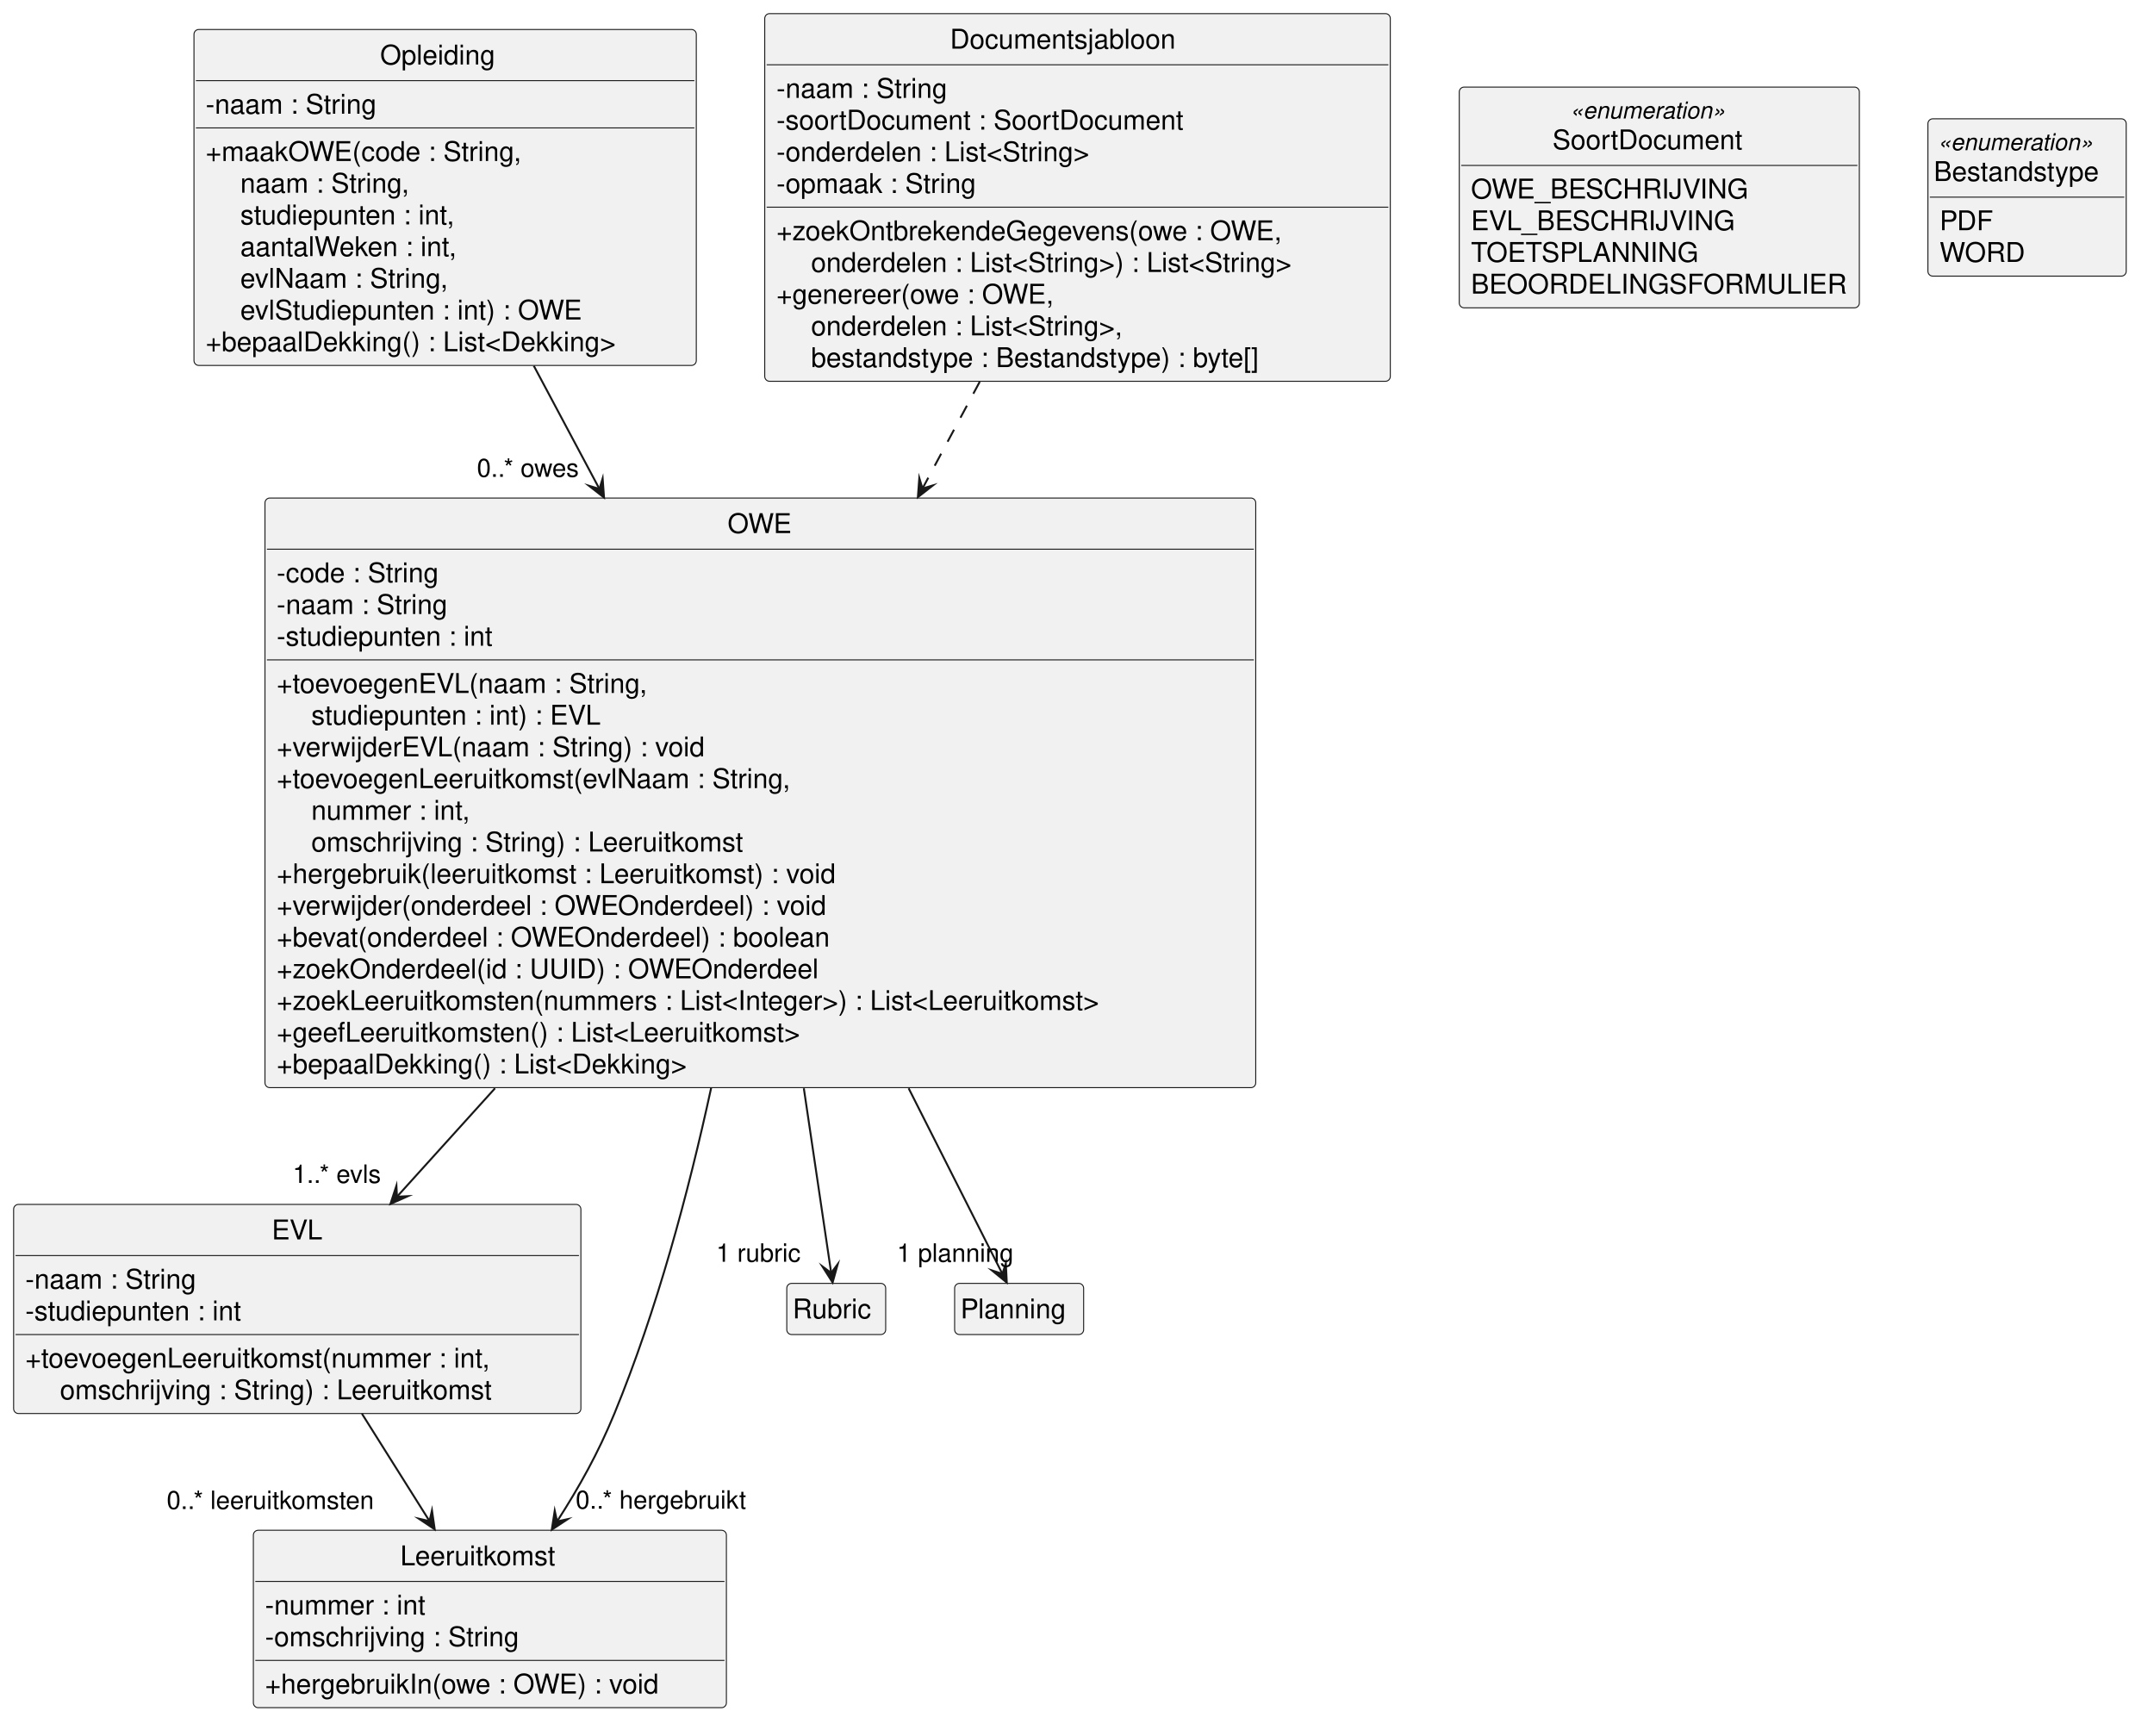
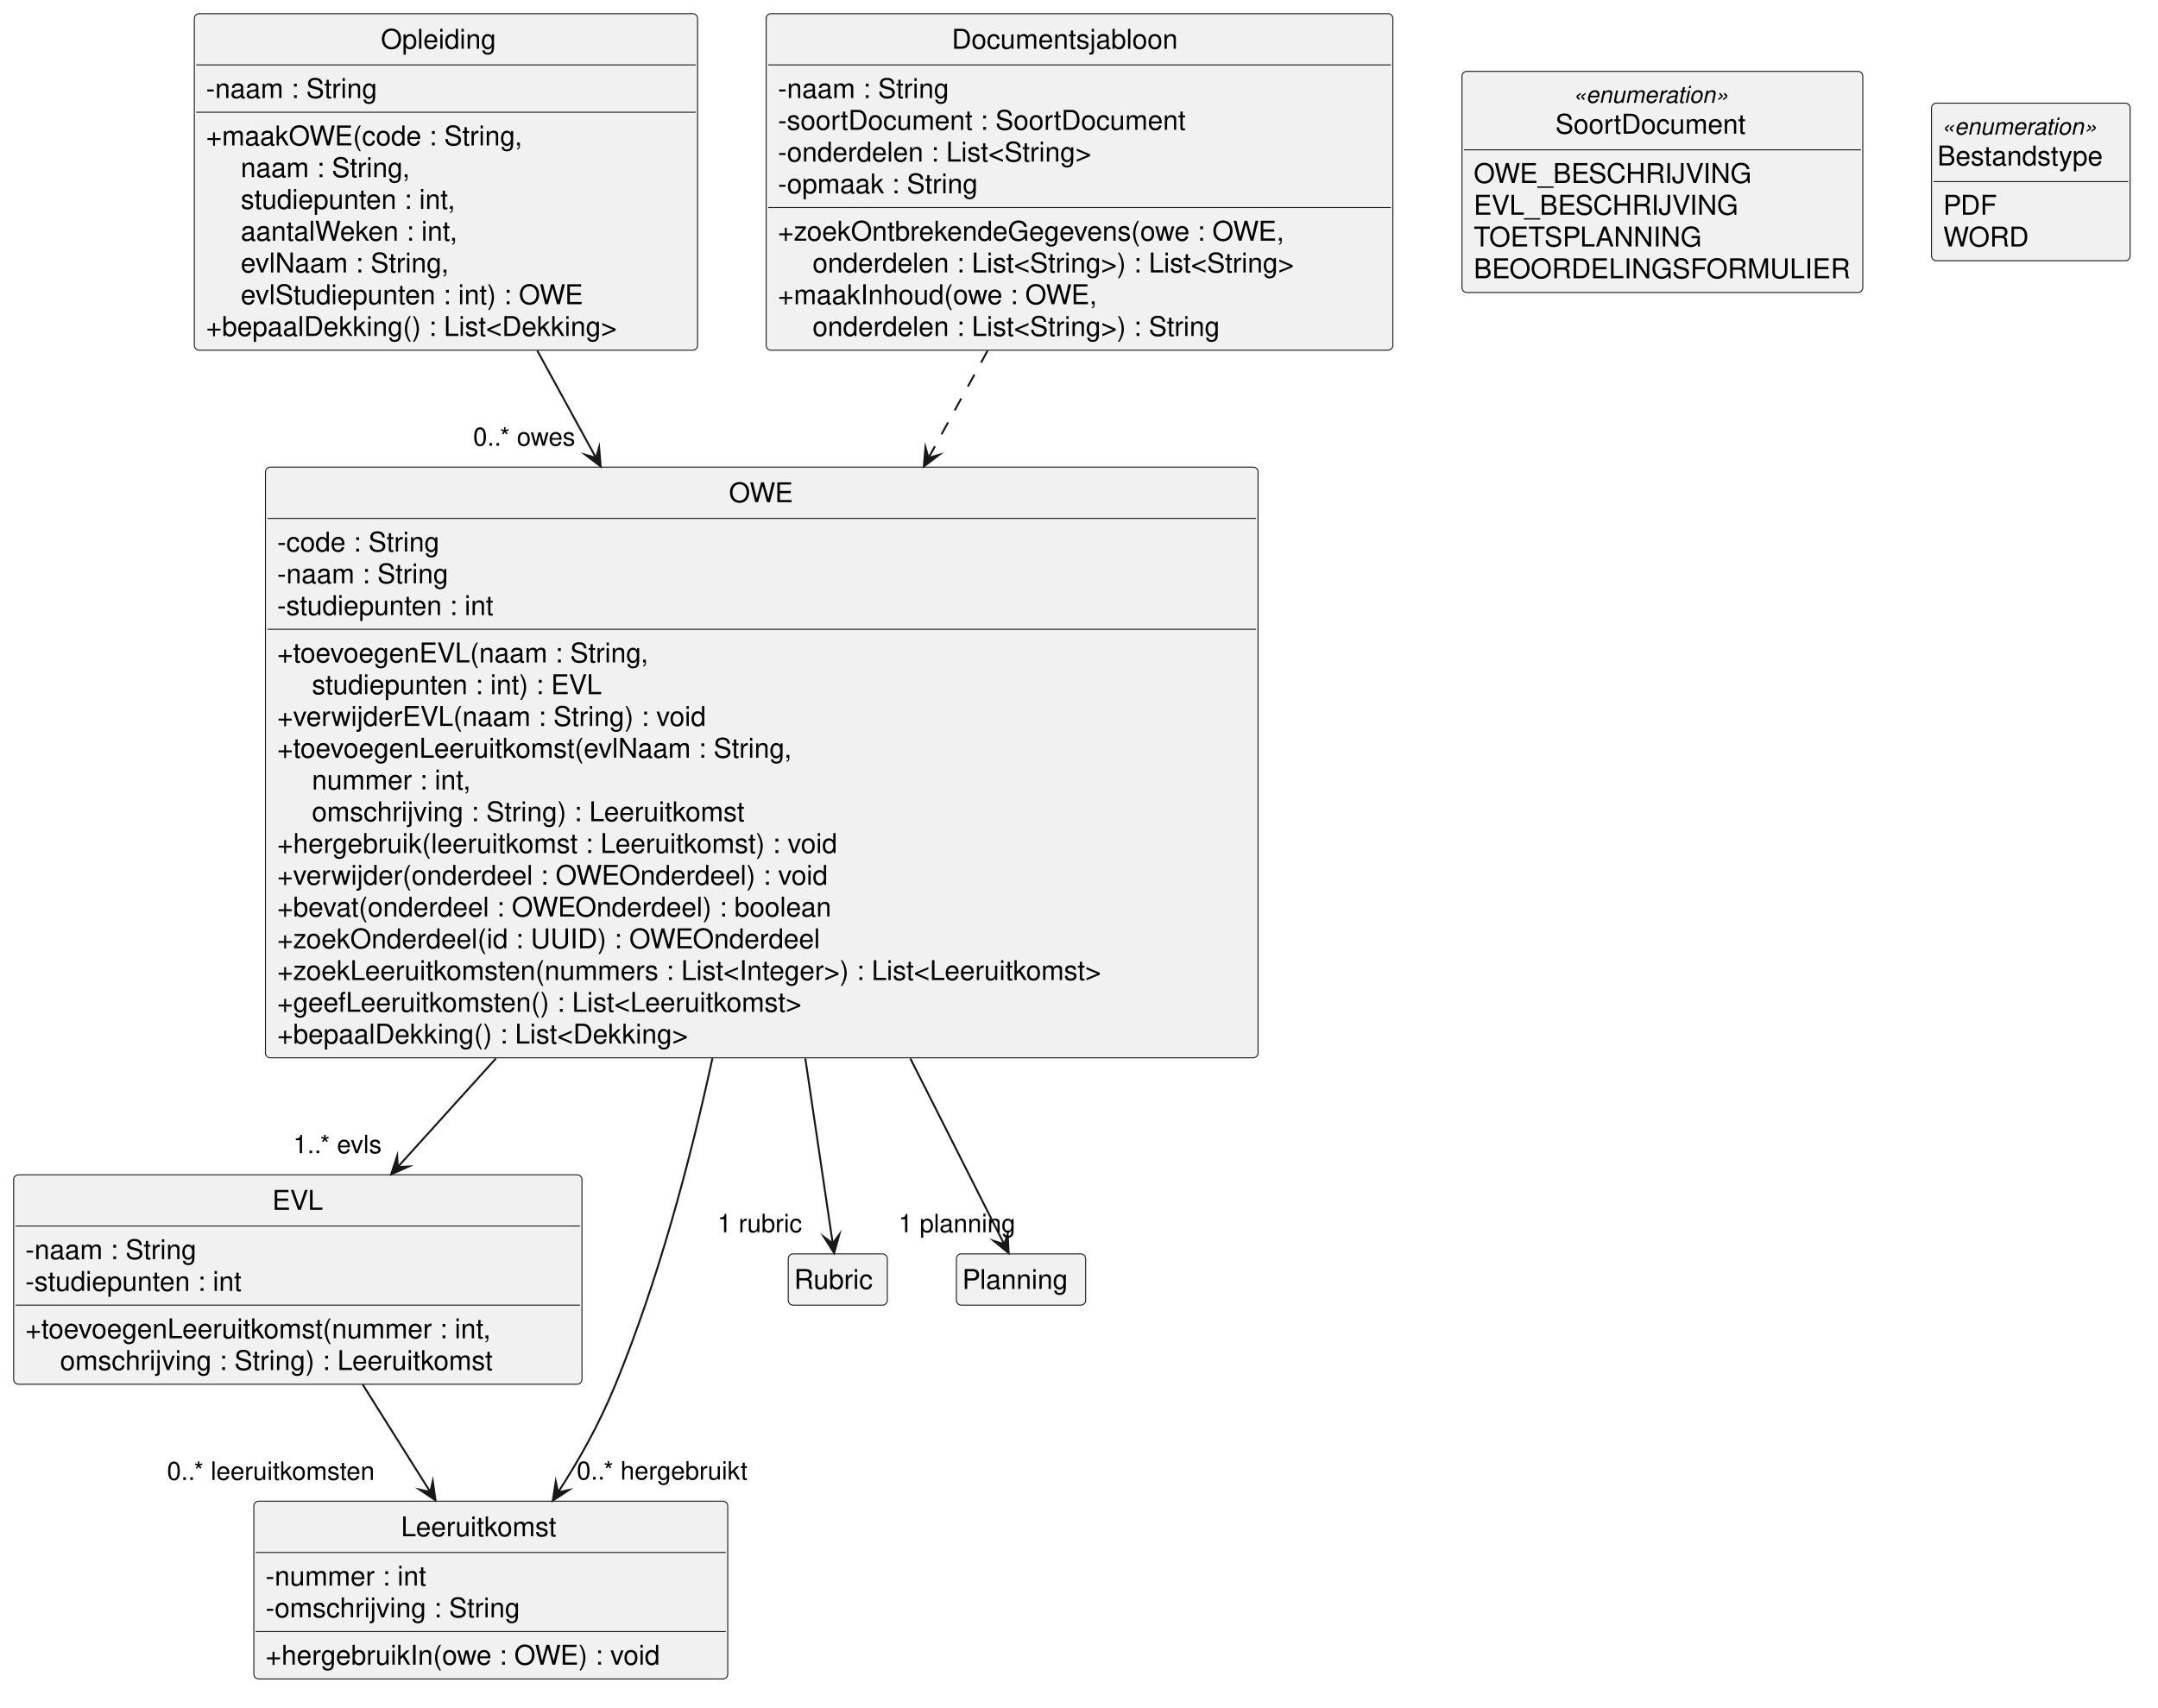
- <svg xmlns="http://www.w3.org/2000/svg" version="1.1" data-diagram-type="CLASS" style="width:1107px;height:892px;background:#FFFFFF;" width="1107px" height="892px" viewBox="0 0 1107 892" zoomAndPan="magnify" preserveAspectRatio="none" contentStyleType="text/css">
+ <svg xmlns="http://www.w3.org/2000/svg" version="1.1" data-diagram-type="CLASS" style="width:1107px;height:876px;background:#FFFFFF;" width="1107px" height="876px" viewBox="0 0 1107 876" zoomAndPan="magnify" preserveAspectRatio="none" contentStyleType="text/css">
  <defs />
  <g font-family="sans-serif" lengthAdjust="spacing">
    <g class="entity" data-qualified-name="Opleiding" id="ent0001" data-source-line="10">
-       <rect x="99.69" y="15.15" width="258.155" height="172.672" fill="#F1F1F1" style="stroke:#181818;stroke-width:0.5;" rx="2.5" ry="2.5" />
-       <text x="195.35" y="33.145" fill="#000" font-size="14" textLength="66.835" font-family="Helvetica">Opleiding</text>
-       <line x1="100.69" y1="41.447" x2="356.845" y2="41.447" style="stroke:#181818;stroke-width:0.5;" />
-       <text x="105.69" y="58.442" fill="#000" font-size="14" textLength="100.119" font-family="Helvetica">-naam : String</text>
-       <line x1="100.69" y1="65.744" x2="356.845" y2="65.744" style="stroke:#181818;stroke-width:0.5;" />
-       <text x="105.69" y="82.739" fill="#000" font-size="14" textLength="183.415" font-family="Helvetica">+maakOWE(code : String,</text>
-       <text x="123.491" y="99.036" fill="#000" font-size="14" textLength="99.518" font-family="Helvetica">naam : String,</text>
-       <text x="123.491" y="115.333" fill="#000" font-size="14" textLength="128.974" font-family="Helvetica">studiepunten : int,</text>
-       <text x="123.491" y="131.629" fill="#000" font-size="14" textLength="128.358" font-family="Helvetica">aantalWeken : int,</text>
-       <text x="123.491" y="147.926" fill="#000" font-size="14" textLength="121.905" font-family="Helvetica">evlNaam : String,</text>
-       <text x="123.491" y="164.223" fill="#000" font-size="14" textLength="199.691" font-family="Helvetica">evlStudiepunten : int) : OWE</text>
-       <text x="105.69" y="180.52" fill="#000" font-size="14" textLength="246.155" font-family="Helvetica">+bepaalDekking() : List&lt;Dekking&gt;</text>
+       <rect x="99.69" y="7" width="258.155" height="172.672" fill="#F1F1F1" style="stroke:#181818;stroke-width:0.5;" rx="2.5" ry="2.5" />
+       <text x="195.35" y="24.995" fill="#000" font-size="14" textLength="66.835" font-family="Helvetica">Opleiding</text>
+       <line x1="100.69" y1="33.297" x2="356.845" y2="33.297" style="stroke:#181818;stroke-width:0.5;" />
+       <text x="105.69" y="50.292" fill="#000" font-size="14" textLength="100.119" font-family="Helvetica">-naam : String</text>
+       <line x1="100.69" y1="57.594" x2="356.845" y2="57.594" style="stroke:#181818;stroke-width:0.5;" />
+       <text x="105.69" y="74.589" fill="#000" font-size="14" textLength="183.415" font-family="Helvetica">+maakOWE(code : String,</text>
+       <text x="123.491" y="90.886" fill="#000" font-size="14" textLength="99.518" font-family="Helvetica">naam : String,</text>
+       <text x="123.491" y="107.183" fill="#000" font-size="14" textLength="128.974" font-family="Helvetica">studiepunten : int,</text>
+       <text x="123.491" y="123.479" fill="#000" font-size="14" textLength="128.358" font-family="Helvetica">aantalWeken : int,</text>
+       <text x="123.491" y="139.776" fill="#000" font-size="14" textLength="121.905" font-family="Helvetica">evlNaam : String,</text>
+       <text x="123.491" y="156.073" fill="#000" font-size="14" textLength="199.691" font-family="Helvetica">evlStudiepunten : int) : OWE</text>
+       <text x="105.69" y="172.37" fill="#000" font-size="14" textLength="246.155" font-family="Helvetica">+bepaalDekking() : List&lt;Dekking&gt;</text>
    </g>
    <g class="entity" data-qualified-name="OWE" id="ent0002" data-source-line="21">
-       <rect x="136.18" y="255.97" width="509.178" height="303.047" fill="#F1F1F1" style="stroke:#181818;stroke-width:0.5;" rx="2.5" ry="2.5" />
-       <text x="373.915" y="273.965" fill="#000" font-size="14" textLength="33.708" font-family="Helvetica">OWE</text>
-       <line x1="137.18" y1="282.267" x2="644.358" y2="282.267" style="stroke:#181818;stroke-width:0.5;" />
-       <text x="142.18" y="299.262" fill="#000" font-size="14" textLength="94.213" font-family="Helvetica">-code : String</text>
-       <text x="142.18" y="315.559" fill="#000" font-size="14" textLength="100.119" font-family="Helvetica">-naam : String</text>
-       <text x="142.18" y="331.856" fill="#000" font-size="14" textLength="129.575" font-family="Helvetica">-studiepunten : int</text>
-       <line x1="137.18" y1="339.158" x2="644.358" y2="339.158" style="stroke:#181818;stroke-width:0.5;" />
-       <text x="142.18" y="356.153" fill="#000" font-size="14" textLength="217.438" font-family="Helvetica">+toevoegenEVL(naam : String,</text>
-       <text x="159.981" y="372.449" fill="#000" font-size="14" textLength="169.825" font-family="Helvetica">studiepunten : int) : EVL</text>
-       <text x="142.18" y="388.746" fill="#000" font-size="14" textLength="252.328" font-family="Helvetica">+verwijderEVL(naam : String) : void</text>
-       <text x="142.18" y="405.043" fill="#000" font-size="14" textLength="305.73" font-family="Helvetica">+toevoegenLeeruitkomst(evlNaam : String,</text>
-       <text x="159.981" y="421.34" fill="#000" font-size="14" textLength="95.71" font-family="Helvetica">nummer : int,</text>
-       <text x="159.981" y="437.637" fill="#000" font-size="14" textLength="256.143" font-family="Helvetica">omschrijving : String) : Leeruitkomst</text>
-       <text x="142.18" y="453.934" fill="#000" font-size="14" textLength="336.116" font-family="Helvetica">+hergebruik(leeruitkomst : Leeruitkomst) : void</text>
-       <text x="142.18" y="470.231" fill="#000" font-size="14" textLength="322.212" font-family="Helvetica">+verwijder(onderdeel : OWEOnderdeel) : void</text>
-       <text x="142.18" y="486.528" fill="#000" font-size="14" textLength="323.271" font-family="Helvetica">+bevat(onderdeel : OWEOnderdeel) : boolean</text>
-       <text x="142.18" y="502.824" fill="#000" font-size="14" textLength="310.714" font-family="Helvetica">+zoekOnderdeel(id : UUID) : OWEOnderdeel</text>
-       <text x="142.18" y="519.121" fill="#000" font-size="14" textLength="497.178" font-family="Helvetica">+zoekLeeruitkomsten(nummers : List&lt;Integer&gt;) : List&lt;Leeruitkomst&gt;</text>
-       <text x="142.18" y="535.418" fill="#000" font-size="14" textLength="316.989" font-family="Helvetica">+geefLeeruitkomsten() : List&lt;Leeruitkomst&gt;</text>
-       <text x="142.18" y="551.715" fill="#000" font-size="14" textLength="246.155" font-family="Helvetica">+bepaalDekking() : List&lt;Dekking&gt;</text>
+       <rect x="136.18" y="239.67" width="509.178" height="303.047" fill="#F1F1F1" style="stroke:#181818;stroke-width:0.5;" rx="2.5" ry="2.5" />
+       <text x="373.915" y="257.665" fill="#000" font-size="14" textLength="33.708" font-family="Helvetica">OWE</text>
+       <line x1="137.18" y1="265.967" x2="644.358" y2="265.967" style="stroke:#181818;stroke-width:0.5;" />
+       <text x="142.18" y="282.962" fill="#000" font-size="14" textLength="94.213" font-family="Helvetica">-code : String</text>
+       <text x="142.18" y="299.259" fill="#000" font-size="14" textLength="100.119" font-family="Helvetica">-naam : String</text>
+       <text x="142.18" y="315.556" fill="#000" font-size="14" textLength="129.575" font-family="Helvetica">-studiepunten : int</text>
+       <line x1="137.18" y1="322.857" x2="644.358" y2="322.857" style="stroke:#181818;stroke-width:0.5;" />
+       <text x="142.18" y="339.853" fill="#000" font-size="14" textLength="217.438" font-family="Helvetica">+toevoegenEVL(naam : String,</text>
+       <text x="159.981" y="356.149" fill="#000" font-size="14" textLength="169.825" font-family="Helvetica">studiepunten : int) : EVL</text>
+       <text x="142.18" y="372.446" fill="#000" font-size="14" textLength="252.328" font-family="Helvetica">+verwijderEVL(naam : String) : void</text>
+       <text x="142.18" y="388.743" fill="#000" font-size="14" textLength="305.73" font-family="Helvetica">+toevoegenLeeruitkomst(evlNaam : String,</text>
+       <text x="159.981" y="405.04" fill="#000" font-size="14" textLength="95.71" font-family="Helvetica">nummer : int,</text>
+       <text x="159.981" y="421.337" fill="#000" font-size="14" textLength="256.143" font-family="Helvetica">omschrijving : String) : Leeruitkomst</text>
+       <text x="142.18" y="437.634" fill="#000" font-size="14" textLength="336.116" font-family="Helvetica">+hergebruik(leeruitkomst : Leeruitkomst) : void</text>
+       <text x="142.18" y="453.931" fill="#000" font-size="14" textLength="322.212" font-family="Helvetica">+verwijder(onderdeel : OWEOnderdeel) : void</text>
+       <text x="142.18" y="470.228" fill="#000" font-size="14" textLength="323.271" font-family="Helvetica">+bevat(onderdeel : OWEOnderdeel) : boolean</text>
+       <text x="142.18" y="486.524" fill="#000" font-size="14" textLength="310.714" font-family="Helvetica">+zoekOnderdeel(id : UUID) : OWEOnderdeel</text>
+       <text x="142.18" y="502.821" fill="#000" font-size="14" textLength="497.178" font-family="Helvetica">+zoekLeeruitkomsten(nummers : List&lt;Integer&gt;) : List&lt;Leeruitkomst&gt;</text>
+       <text x="142.18" y="519.118" fill="#000" font-size="14" textLength="316.989" font-family="Helvetica">+geefLeeruitkomsten() : List&lt;Leeruitkomst&gt;</text>
+       <text x="142.18" y="535.415" fill="#000" font-size="14" textLength="246.155" font-family="Helvetica">+bepaalDekking() : List&lt;Dekking&gt;</text>
    </g>
    <g class="entity" data-qualified-name="EVL" id="ent0003" data-source-line="40">
-       <rect x="7" y="619.02" width="291.535" height="107.484" fill="#F1F1F1" style="stroke:#181818;stroke-width:0.5;" rx="2.5" ry="2.5" />
-       <text x="139.656" y="637.015" fill="#000" font-size="14" textLength="26.223" font-family="Helvetica">EVL</text>
-       <line x1="8" y1="645.317" x2="297.535" y2="645.317" style="stroke:#181818;stroke-width:0.5;" />
-       <text x="13" y="662.312" fill="#000" font-size="14" textLength="100.119" font-family="Helvetica">-naam : String</text>
-       <text x="13" y="678.609" fill="#000" font-size="14" textLength="129.575" font-family="Helvetica">-studiepunten : int</text>
-       <line x1="8" y1="685.911" x2="297.535" y2="685.911" style="stroke:#181818;stroke-width:0.5;" />
-       <text x="13" y="702.906" fill="#000" font-size="14" textLength="279.535" font-family="Helvetica">+toevoegenLeeruitkomst(nummer : int,</text>
-       <text x="30.801" y="719.203" fill="#000" font-size="14" textLength="256.143" font-family="Helvetica">omschrijving : String) : Leeruitkomst</text>
+       <rect x="7" y="602.72" width="291.535" height="107.484" fill="#F1F1F1" style="stroke:#181818;stroke-width:0.5;" rx="2.5" ry="2.5" />
+       <text x="139.656" y="620.715" fill="#000" font-size="14" textLength="26.223" font-family="Helvetica">EVL</text>
+       <line x1="8" y1="629.017" x2="297.535" y2="629.017" style="stroke:#181818;stroke-width:0.5;" />
+       <text x="13" y="646.012" fill="#000" font-size="14" textLength="100.119" font-family="Helvetica">-naam : String</text>
+       <text x="13" y="662.309" fill="#000" font-size="14" textLength="129.575" font-family="Helvetica">-studiepunten : int</text>
+       <line x1="8" y1="669.611" x2="297.535" y2="669.611" style="stroke:#181818;stroke-width:0.5;" />
+       <text x="13" y="686.606" fill="#000" font-size="14" textLength="279.535" font-family="Helvetica">+toevoegenLeeruitkomst(nummer : int,</text>
+       <text x="30.801" y="702.903" fill="#000" font-size="14" textLength="256.143" font-family="Helvetica">omschrijving : String) : Leeruitkomst</text>
    </g>
    <g class="entity" data-qualified-name="Leeruitkomst" id="ent0004" data-source-line="47">
-       <rect x="130.21" y="786.5" width="243.109" height="91.188" fill="#F1F1F1" style="stroke:#181818;stroke-width:0.5;" rx="2.5" ry="2.5" />
-       <text x="205.701" y="804.495" fill="#000" font-size="14" textLength="92.128" font-family="Helvetica">Leeruitkomst</text>
-       <line x1="131.21" y1="812.797" x2="372.319" y2="812.797" style="stroke:#181818;stroke-width:0.5;" />
-       <text x="136.21" y="829.792" fill="#000" font-size="14" textLength="96.312" font-family="Helvetica">-nummer : int</text>
-       <text x="136.21" y="846.089" fill="#000" font-size="14" textLength="149.987" font-family="Helvetica">-omschrijving : String</text>
-       <line x1="131.21" y1="853.391" x2="372.319" y2="853.391" style="stroke:#181818;stroke-width:0.5;" />
-       <text x="136.21" y="870.386" fill="#000" font-size="14" textLength="231.109" font-family="Helvetica">+hergebruikIn(owe : OWE) : void</text>
+       <rect x="130.21" y="770.2" width="243.109" height="91.188" fill="#F1F1F1" style="stroke:#181818;stroke-width:0.5;" rx="2.5" ry="2.5" />
+       <text x="205.701" y="788.195" fill="#000" font-size="14" textLength="92.128" font-family="Helvetica">Leeruitkomst</text>
+       <line x1="131.21" y1="796.497" x2="372.319" y2="796.497" style="stroke:#181818;stroke-width:0.5;" />
+       <text x="136.21" y="813.492" fill="#000" font-size="14" textLength="96.312" font-family="Helvetica">-nummer : int</text>
+       <text x="136.21" y="829.789" fill="#000" font-size="14" textLength="149.987" font-family="Helvetica">-omschrijving : String</text>
+       <line x1="131.21" y1="837.091" x2="372.319" y2="837.091" style="stroke:#181818;stroke-width:0.5;" />
+       <text x="136.21" y="854.086" fill="#000" font-size="14" textLength="231.109" font-family="Helvetica">+hergebruikIn(owe : OWE) : void</text>
    </g>
    <g class="entity" data-qualified-name="Documentsjabloon" id="ent0005" data-source-line="53">
-       <rect x="393.02" y="7" width="321.497" height="188.969" fill="#F1F1F1" style="stroke:#181818;stroke-width:0.5;" rx="2.5" ry="2.5" />
+       <rect x="393.02" y="7" width="321.497" height="172.672" fill="#F1F1F1" style="stroke:#181818;stroke-width:0.5;" rx="2.5" ry="2.5" />
      <text x="488.232" y="24.995" fill="#000" font-size="14" textLength="131.072" font-family="Helvetica">Documentsjabloon</text>
      <line x1="394.02" y1="33.297" x2="713.517" y2="33.297" style="stroke:#181818;stroke-width:0.5;" />
      <text x="399.02" y="50.292" fill="#000" font-size="14" textLength="100.119" font-family="Helvetica">-naam : String</text>
      <text x="399.02" y="66.589" fill="#000" font-size="14" textLength="236.66" font-family="Helvetica">-soortDocument : SoortDocument</text>
      <text x="399.02" y="82.886" fill="#000" font-size="14" textLength="187.954" font-family="Helvetica">-onderdelen : List&lt;String&gt;</text>
      <text x="399.02" y="99.183" fill="#000" font-size="14" textLength="116.806" font-family="Helvetica">-opmaak : String</text>
      <line x1="394.02" y1="106.484" x2="713.517" y2="106.484" style="stroke:#181818;stroke-width:0.5;" />
      <text x="399.02" y="123.479" fill="#000" font-size="14" textLength="291.99" font-family="Helvetica">+zoekOntbrekendeGegevens(owe : OWE,</text>
      <text x="416.821" y="139.776" fill="#000" font-size="14" textLength="291.696" font-family="Helvetica">onderdelen : List&lt;String&gt;) : List&lt;String&gt;</text>
-       <text x="399.02" y="156.073" fill="#000" font-size="14" textLength="161.321" font-family="Helvetica">+genereer(owe : OWE,</text>
-       <text x="416.821" y="172.37" fill="#000" font-size="14" textLength="187.353" font-family="Helvetica">onderdelen : List&lt;String&gt;,</text>
-       <text x="416.821" y="188.667" fill="#000" font-size="14" textLength="265.993" font-family="Helvetica">bestandstype : Bestandstype) : byte[]</text>
+       <text x="399.02" y="156.073" fill="#000" font-size="14" textLength="184.7" font-family="Helvetica">+maakInhoud(owe : OWE,</text>
+       <text x="416.821" y="172.37" fill="#000" font-size="14" textLength="243.763" font-family="Helvetica">onderdelen : List&lt;String&gt;) : String</text>
    </g>
-     <g class="entity" data-qualified-name="SoortDocument" id="ent0006" data-source-line="65">
-       <rect x="749.96" y="44.76" width="205.607" height="113.453" fill="#F1F1F1" style="stroke:#181818;stroke-width:0.5;" rx="2.5" ry="2.5" />
-       <text x="806.888" y="60.899" fill="#000" font-size="12" textLength="91.752" font-style="italic" font-family="Helvetica">«enumeration»</text>
-       <text x="797.868" y="76.724" fill="#000" font-size="14" textLength="109.792" font-family="Helvetica">SoortDocument</text>
-       <line x1="750.96" y1="85.026" x2="954.567" y2="85.026" style="stroke:#181818;stroke-width:0.5;" />
-       <text x="755.96" y="102.021" fill="#000" font-size="14" textLength="141.36" font-family="Helvetica">OWE_BESCHRIJVING</text>
-       <text x="755.96" y="118.318" fill="#000" font-size="14" textLength="133.875" font-family="Helvetica">EVL_BESCHRIJVING</text>
-       <text x="755.96" y="134.614" fill="#000" font-size="14" textLength="118.07" font-family="Helvetica">TOETSPLANNING</text>
-       <text x="755.96" y="150.911" fill="#000" font-size="14" textLength="193.607" font-family="Helvetica">BEOORDELINGSFORMULIER</text>
+     <g class="entity" data-qualified-name="SoortDocument" id="ent0006" data-source-line="64">
+       <rect x="749.96" y="36.61" width="205.607" height="113.453" fill="#F1F1F1" style="stroke:#181818;stroke-width:0.5;" rx="2.5" ry="2.5" />
+       <text x="806.888" y="52.749" fill="#000" font-size="12" textLength="91.752" font-style="italic" font-family="Helvetica">«enumeration»</text>
+       <text x="797.868" y="68.574" fill="#000" font-size="14" textLength="109.792" font-family="Helvetica">SoortDocument</text>
+       <line x1="750.96" y1="76.876" x2="954.567" y2="76.876" style="stroke:#181818;stroke-width:0.5;" />
+       <text x="755.96" y="93.871" fill="#000" font-size="14" textLength="141.36" font-family="Helvetica">OWE_BESCHRIJVING</text>
+       <text x="755.96" y="110.168" fill="#000" font-size="14" textLength="133.875" font-family="Helvetica">EVL_BESCHRIJVING</text>
+       <text x="755.96" y="126.464" fill="#000" font-size="14" textLength="118.07" font-family="Helvetica">TOETSPLANNING</text>
+       <text x="755.96" y="142.761" fill="#000" font-size="14" textLength="193.607" font-family="Helvetica">BEOORDELINGSFORMULIER</text>
    </g>
-     <g class="entity" data-qualified-name="Bestandstype" id="ent0007" data-source-line="72">
-       <rect x="990.81" y="61.06" width="101.908" height="80.859" fill="#F1F1F1" style="stroke:#181818;stroke-width:0.5;" rx="2.5" ry="2.5" />
-       <text x="995.888" y="77.199" fill="#000" font-size="12" textLength="91.752" font-style="italic" font-family="Helvetica">«enumeration»</text>
-       <text x="993.81" y="93.024" fill="#000" font-size="14" textLength="95.908" font-family="Helvetica">Bestandstype</text>
-       <line x1="991.81" y1="101.326" x2="1091.718" y2="101.326" style="stroke:#181818;stroke-width:0.5;" />
-       <text x="996.81" y="118.321" fill="#000" font-size="14" textLength="27.275" font-family="Helvetica">PDF</text>
-       <text x="996.81" y="134.618" fill="#000" font-size="14" textLength="45.37" font-family="Helvetica">WORD</text>
+     <g class="entity" data-qualified-name="Bestandstype" id="ent0007" data-source-line="71">
+       <rect x="990.81" y="52.91" width="101.908" height="80.859" fill="#F1F1F1" style="stroke:#181818;stroke-width:0.5;" rx="2.5" ry="2.5" />
+       <text x="995.888" y="69.049" fill="#000" font-size="12" textLength="91.752" font-style="italic" font-family="Helvetica">«enumeration»</text>
+       <text x="993.81" y="84.874" fill="#000" font-size="14" textLength="95.908" font-family="Helvetica">Bestandstype</text>
+       <line x1="991.81" y1="93.176" x2="1091.718" y2="93.176" style="stroke:#181818;stroke-width:0.5;" />
+       <text x="996.81" y="110.171" fill="#000" font-size="14" textLength="27.275" font-family="Helvetica">PDF</text>
+       <text x="996.81" y="126.468" fill="#000" font-size="14" textLength="45.37" font-family="Helvetica">WORD</text>
    </g>
-     <g class="entity" data-qualified-name="Rubric" id="ent0008" data-source-line="77">
-       <rect x="404.35" y="659.61" width="50.83" height="26.297" fill="#F1F1F1" style="stroke:#181818;stroke-width:0.5;" rx="2.5" ry="2.5" />
-       <text x="407.35" y="677.605" fill="#000" font-size="14" textLength="44.83" font-family="Helvetica">Rubric</text>
+     <g class="entity" data-qualified-name="Rubric" id="ent0008" data-source-line="76">
+       <rect x="404.35" y="643.31" width="50.83" height="26.297" fill="#F1F1F1" style="stroke:#181818;stroke-width:0.5;" rx="2.5" ry="2.5" />
+       <text x="407.35" y="661.305" fill="#000" font-size="14" textLength="44.83" font-family="Helvetica">Rubric</text>
    </g>
-     <g class="entity" data-qualified-name="Planning" id="ent0009" data-source-line="78">
-       <rect x="490.61" y="659.61" width="66.307" height="26.297" fill="#F1F1F1" style="stroke:#181818;stroke-width:0.5;" rx="2.5" ry="2.5" />
-       <text x="493.61" y="677.605" fill="#000" font-size="14" textLength="60.307" font-family="Helvetica">Planning</text>
+     <g class="entity" data-qualified-name="Planning" id="ent0009" data-source-line="77">
+       <rect x="490.61" y="643.31" width="66.307" height="26.297" fill="#F1F1F1" style="stroke:#181818;stroke-width:0.5;" rx="2.5" ry="2.5" />
+       <text x="493.61" y="661.305" fill="#000" font-size="14" textLength="60.307" font-family="Helvetica">Planning</text>
    </g>
-     <g class="link" data-entity-1="ent0001" data-entity-2="ent0002" id="lnk10" data-source-line="80" data-link-type="dependency">
-       <path d="M274.32,187.98 C285.6,209.14 295.668,228.038 308.068,251.298" style="stroke:#181818;stroke-width:1;" fill="none" id="Opleiding-to-OWE" codeLine="80" />
-       <polygon points="310.42,255.71,309.716,245.886,308.068,251.298,302.656,249.65,310.42,255.71" fill="#181818" style="stroke:#181818;stroke-width:1;stroke-linejoin:miter;stroke-miterlimit:10;" />
-       <text x="245.088" y="245.065" fill="#000" font-size="13" textLength="60.525" font-family="Helvetica">0..* owes</text>
+     <g class="link" data-entity-1="ent0001" data-entity-2="ent0002" id="lnk10" data-source-line="79" data-link-type="dependency">
+       <path d="M275.62,179.91 C285.86,198.6 294.579,214.524 305.739,234.914" style="stroke:#181818;stroke-width:1;" fill="none" id="Opleiding-to-OWE" codeLine="79" />
+       <polygon points="308.14,239.3,307.328,229.485,305.739,234.914,300.31,233.326,308.14,239.3" fill="#181818" style="stroke:#181818;stroke-width:1;stroke-linejoin:miter;stroke-miterlimit:10;" />
+       <text x="242.697" y="228.649" fill="#000" font-size="13" textLength="60.525" font-family="Helvetica">0..* owes</text>
    </g>
-     <g class="link" data-entity-1="ent0002" data-entity-2="ent0003" id="lnk11" data-source-line="81" data-link-type="dependency">
-       <path d="M254.39,559.35 C235.18,580.6 219.933,597.461 204.013,615.071" style="stroke:#181818;stroke-width:1;" fill="none" id="OWE-to-EVL" codeLine="81" />
-       <polygon points="200.66,618.78,209.663,614.786,204.013,615.071,203.728,609.421,200.66,618.78" fill="#181818" style="stroke:#181818;stroke-width:1;stroke-linejoin:miter;stroke-miterlimit:10;" />
-       <text x="150.417" y="607.978" fill="#000" font-size="13" textLength="53.244" font-family="Helvetica">1..* evls</text>
+     <g class="link" data-entity-1="ent0002" data-entity-2="ent0003" id="lnk11" data-source-line="80" data-link-type="dependency">
+       <path d="M254.39,543.05 C235.18,564.3 219.933,581.161 204.013,598.771" style="stroke:#181818;stroke-width:1;" fill="none" id="OWE-to-EVL" codeLine="80" />
+       <polygon points="200.66,602.48,209.663,598.486,204.013,598.771,203.728,593.121,200.66,602.48" fill="#181818" style="stroke:#181818;stroke-width:1;stroke-linejoin:miter;stroke-miterlimit:10;" />
+       <text x="150.417" y="591.678" fill="#000" font-size="13" textLength="53.244" font-family="Helvetica">1..* evls</text>
    </g>
-     <g class="link" data-entity-1="ent0002" data-entity-2="ent0008" id="lnk12" data-source-line="82" data-link-type="dependency">
-       <path d="M413.11,559.35 C419.28,600.94 424.318,634.964 427.168,654.234" style="stroke:#181818;stroke-width:1;" fill="none" id="OWE-to-Rubric" codeLine="82" />
-       <polygon points="427.9,659.18,430.54,649.692,427.168,654.234,422.626,650.862,427.9,659.18" fill="#181818" style="stroke:#181818;stroke-width:1;stroke-linejoin:miter;stroke-miterlimit:10;" />
-       <text x="368.057" y="648.499" fill="#000" font-size="13" textLength="50.343" font-family="Helvetica">1 rubric</text>
+     <g class="link" data-entity-1="ent0002" data-entity-2="ent0008" id="lnk12" data-source-line="81" data-link-type="dependency">
+       <path d="M413.11,543.05 C419.28,584.64 424.318,618.664 427.168,637.934" style="stroke:#181818;stroke-width:1;" fill="none" id="OWE-to-Rubric" codeLine="81" />
+       <polygon points="427.9,642.88,430.54,633.392,427.168,637.934,422.626,634.562,427.9,642.88" fill="#181818" style="stroke:#181818;stroke-width:1;stroke-linejoin:miter;stroke-miterlimit:10;" />
+       <text x="368.057" y="632.199" fill="#000" font-size="13" textLength="50.343" font-family="Helvetica">1 rubric</text>
    </g>
-     <g class="link" data-entity-1="ent0002" data-entity-2="ent0009" id="lnk13" data-source-line="83" data-link-type="dependency">
-       <path d="M466.98,559.35 C487.99,600.94 505.426,635.447 515.156,654.717" style="stroke:#181818;stroke-width:1;" fill="none" id="OWE-to-Planning" codeLine="83" />
-       <polygon points="517.41,659.18,516.924,649.343,515.156,654.717,509.783,652.949,517.41,659.18" fill="#181818" style="stroke:#181818;stroke-width:1;stroke-linejoin:miter;stroke-miterlimit:10;" />
-       <text x="460.937" y="648.512" fill="#000" font-size="13" textLength="68.815" font-family="Helvetica">1 planning</text>
+     <g class="link" data-entity-1="ent0002" data-entity-2="ent0009" id="lnk13" data-source-line="82" data-link-type="dependency">
+       <path d="M466.98,543.05 C487.99,584.64 505.426,619.147 515.156,638.417" style="stroke:#181818;stroke-width:1;" fill="none" id="OWE-to-Planning" codeLine="82" />
+       <polygon points="517.41,642.88,516.924,633.043,515.156,638.417,509.783,636.649,517.41,642.88" fill="#181818" style="stroke:#181818;stroke-width:1;stroke-linejoin:miter;stroke-miterlimit:10;" />
+       <text x="460.937" y="632.212" fill="#000" font-size="13" textLength="68.815" font-family="Helvetica">1 planning</text>
    </g>
-     <g class="link" data-entity-1="ent0002" data-entity-2="ent0004" id="lnk14" data-source-line="84" data-link-type="dependency">
-       <path d="M365.47,559.2 C353.76,613.15 337.51,673.65 315.77,726.5 C307.3,747.08 297.782,764.073 286.292,781.963" style="stroke:#181818;stroke-width:1;" fill="none" id="OWE-to-Leeruitkomst" codeLine="84" />
-       <polygon points="283.59,786.17,291.819,780.759,286.292,781.963,285.088,776.436,283.59,786.17" fill="#181818" style="stroke:#181818;stroke-width:1;stroke-linejoin:miter;stroke-miterlimit:10;" />
-       <text x="295.834" y="775.4" fill="#000" font-size="13" textLength="103.073" font-family="Helvetica">0..* hergebruikt</text>
+     <g class="link" data-entity-1="ent0002" data-entity-2="ent0004" id="lnk14" data-source-line="83" data-link-type="dependency">
+       <path d="M365.47,542.9 C353.76,596.85 337.51,657.35 315.77,710.2 C307.3,730.78 297.782,747.773 286.292,765.663" style="stroke:#181818;stroke-width:1;" fill="none" id="OWE-to-Leeruitkomst" codeLine="83" />
+       <polygon points="283.59,769.87,291.819,764.459,286.292,765.663,285.088,760.136,283.59,769.87" fill="#181818" style="stroke:#181818;stroke-width:1;stroke-linejoin:miter;stroke-miterlimit:10;" />
+       <text x="295.834" y="759.1" fill="#000" font-size="13" textLength="103.073" font-family="Helvetica">0..* hergebruikt</text>
    </g>
-     <g class="link" data-entity-1="ent0003" data-entity-2="ent0004" id="lnk15" data-source-line="85" data-link-type="dependency">
-       <path d="M186.01,726.59 C198.14,745.87 209.078,763.248 220.748,781.798" style="stroke:#181818;stroke-width:1;" fill="none" id="EVL-to-Leeruitkomst" codeLine="85" />
-       <polygon points="223.41,786.03,222.003,776.282,220.748,781.798,215.232,780.542,223.41,786.03" fill="#181818" style="stroke:#181818;stroke-width:1;stroke-linejoin:miter;stroke-miterlimit:10;" />
-       <text x="85.656" y="775.574" fill="#000" font-size="13" textLength="125.322" font-family="Helvetica">0..* leeruitkomsten</text>
+     <g class="link" data-entity-1="ent0003" data-entity-2="ent0004" id="lnk15" data-source-line="84" data-link-type="dependency">
+       <path d="M186.01,710.29 C198.14,729.57 209.078,746.948 220.748,765.498" style="stroke:#181818;stroke-width:1;" fill="none" id="EVL-to-Leeruitkomst" codeLine="84" />
+       <polygon points="223.41,769.73,222.003,759.982,220.748,765.498,215.232,764.242,223.41,769.73" fill="#181818" style="stroke:#181818;stroke-width:1;stroke-linejoin:miter;stroke-miterlimit:10;" />
+       <text x="85.656" y="759.274" fill="#000" font-size="13" textLength="125.322" font-family="Helvetica">0..* leeruitkomsten</text>
    </g>
-     <g class="link" data-entity-1="ent0005" data-entity-2="ent0002" id="lnk16" data-source-line="86" data-link-type="dependency">
-       <path d="M503.53,196.18 C493.43,215.02 484.932,230.863 474.092,251.093" style="stroke:#181818;stroke-width:1;stroke-dasharray:7,7;" fill="none" id="Documentsjabloon-to-OWE" codeLine="86" />
-       <polygon points="471.73,255.5,479.506,249.456,474.092,251.093,472.455,245.678,471.73,255.5" fill="#181818" style="stroke:#181818;stroke-width:1;stroke-linejoin:miter;stroke-miterlimit:10;" />
+     <g class="link" data-entity-1="ent0005" data-entity-2="ent0002" id="lnk16" data-source-line="85" data-link-type="dependency">
+       <path d="M506.62,179.91 C496.33,198.6 487.542,214.53 476.312,234.92" style="stroke:#181818;stroke-width:1;stroke-dasharray:7,7;" fill="none" id="Documentsjabloon-to-OWE" codeLine="85" />
+       <polygon points="473.9,239.3,481.746,233.346,476.312,234.92,474.738,229.487,473.9,239.3" fill="#181818" style="stroke:#181818;stroke-width:1;stroke-linejoin:miter;stroke-miterlimit:10;" />
    </g>
  </g>
</svg>
